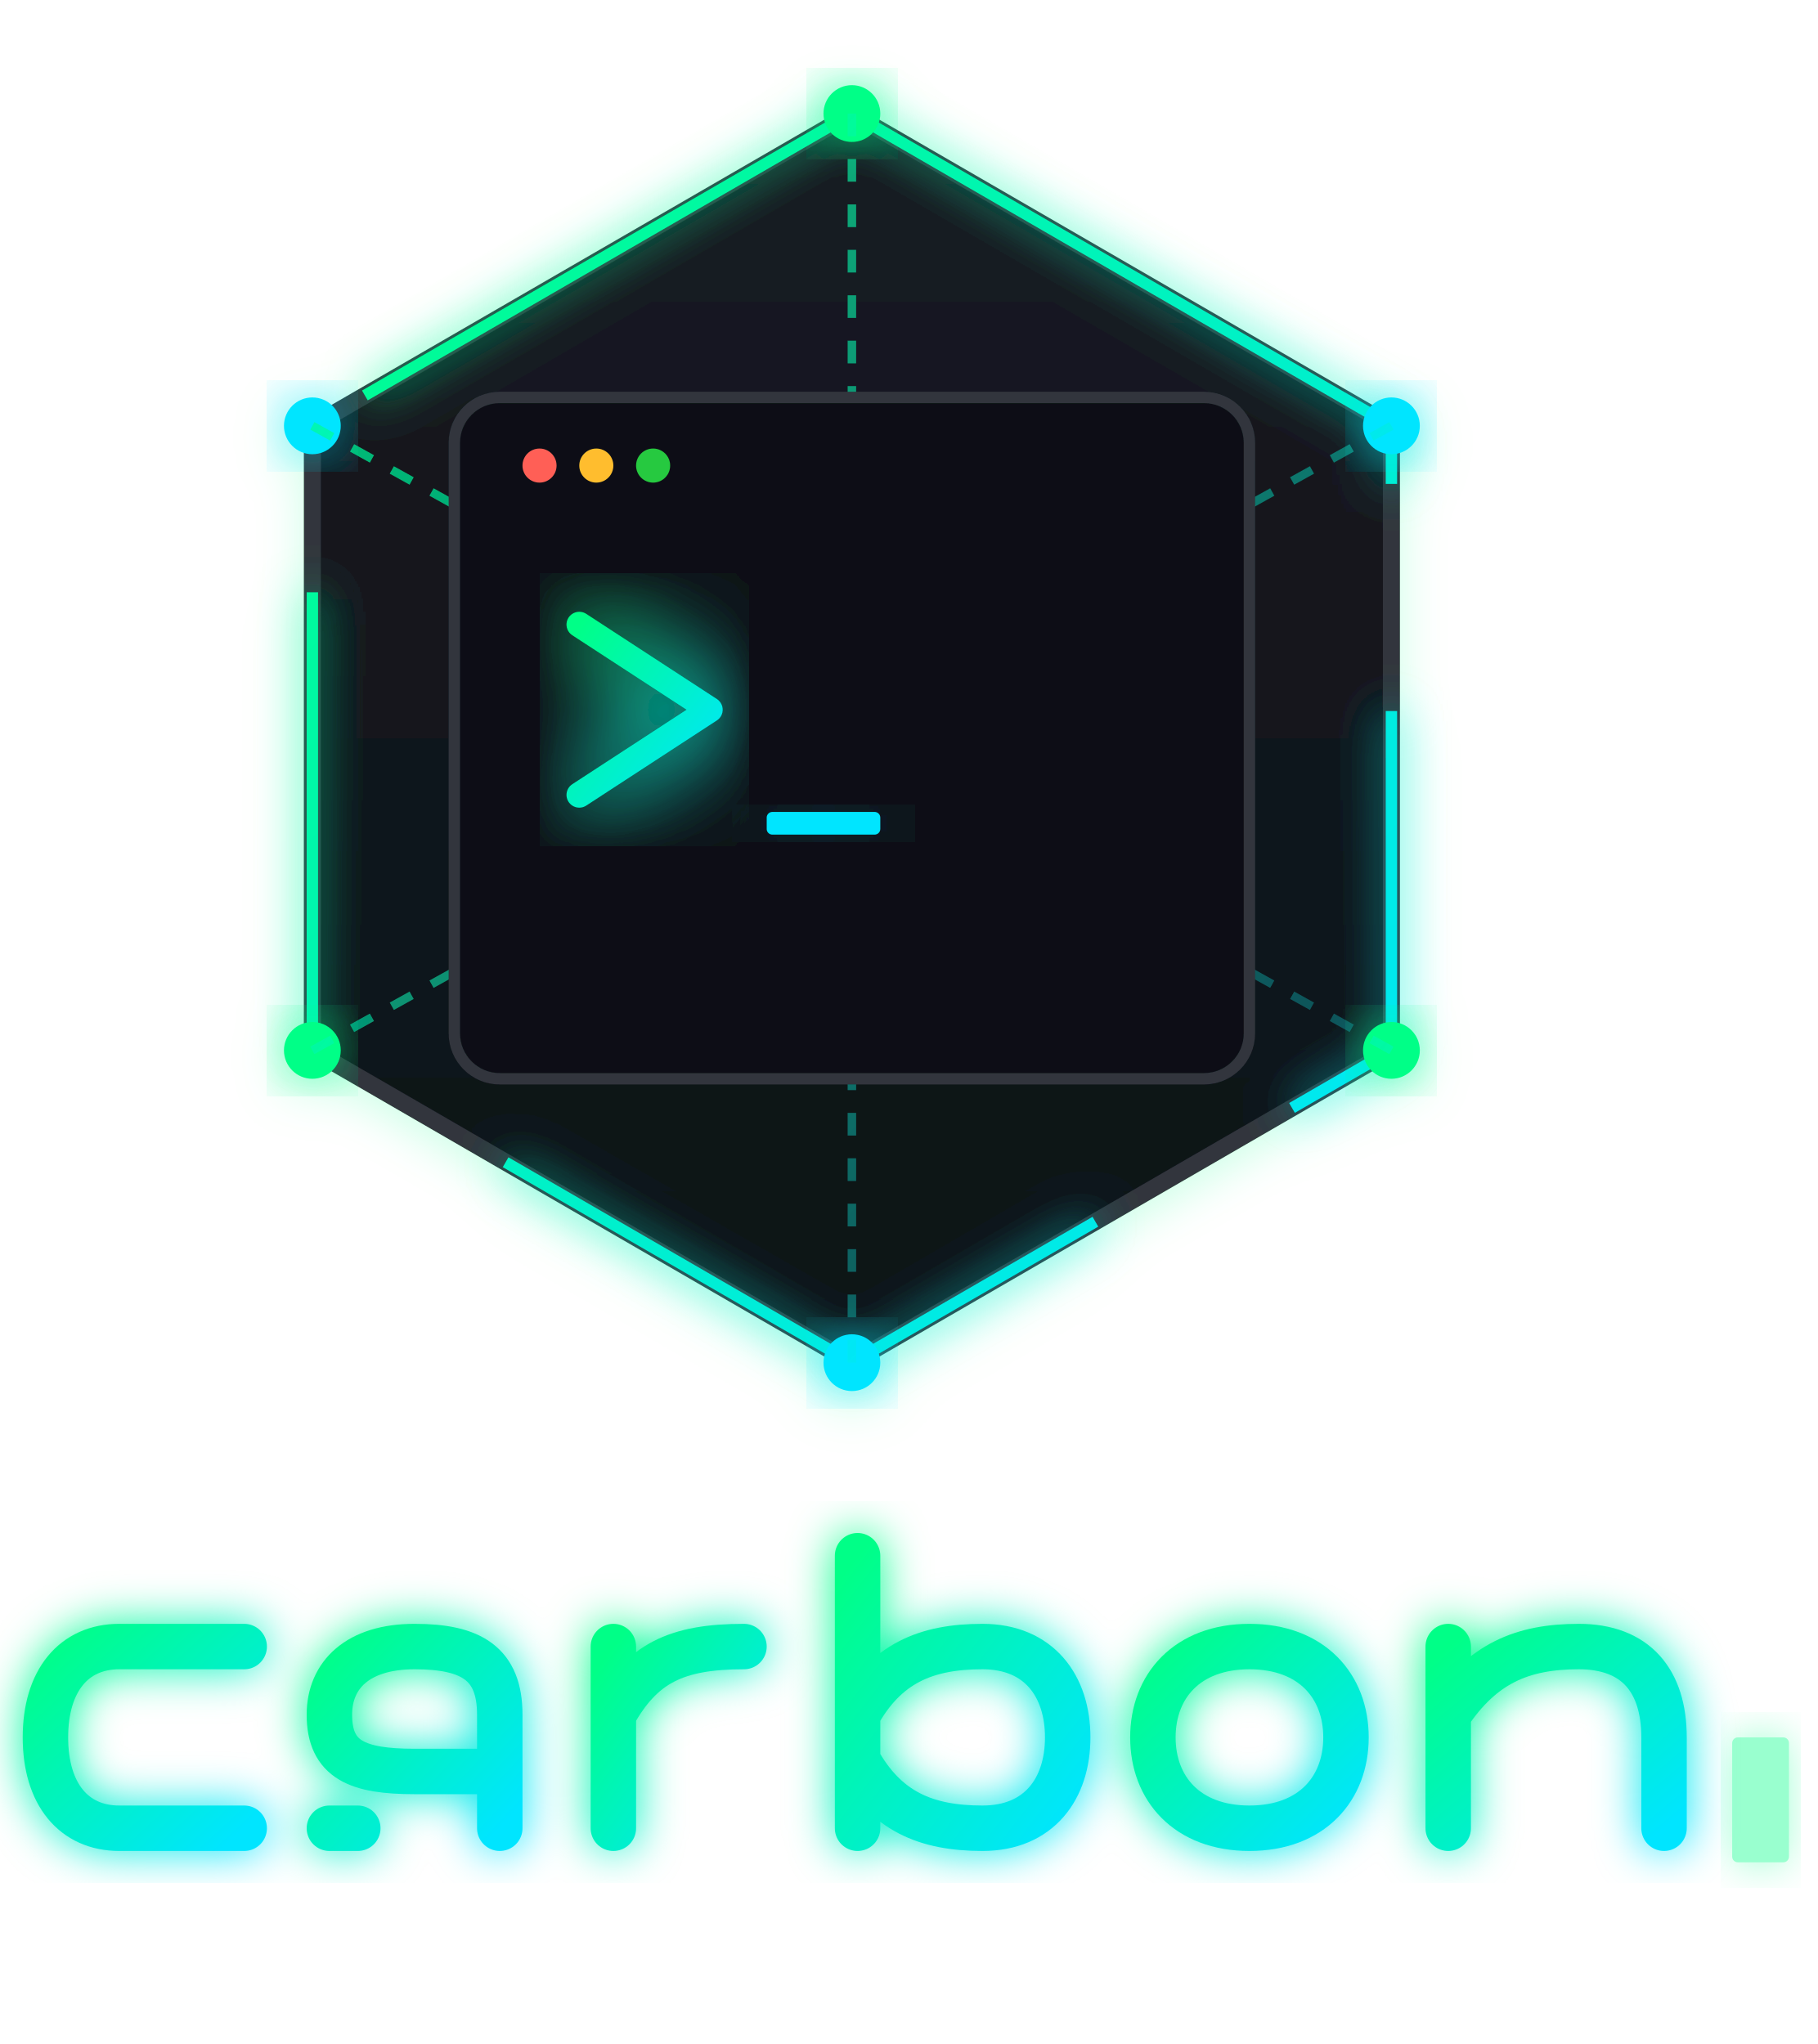
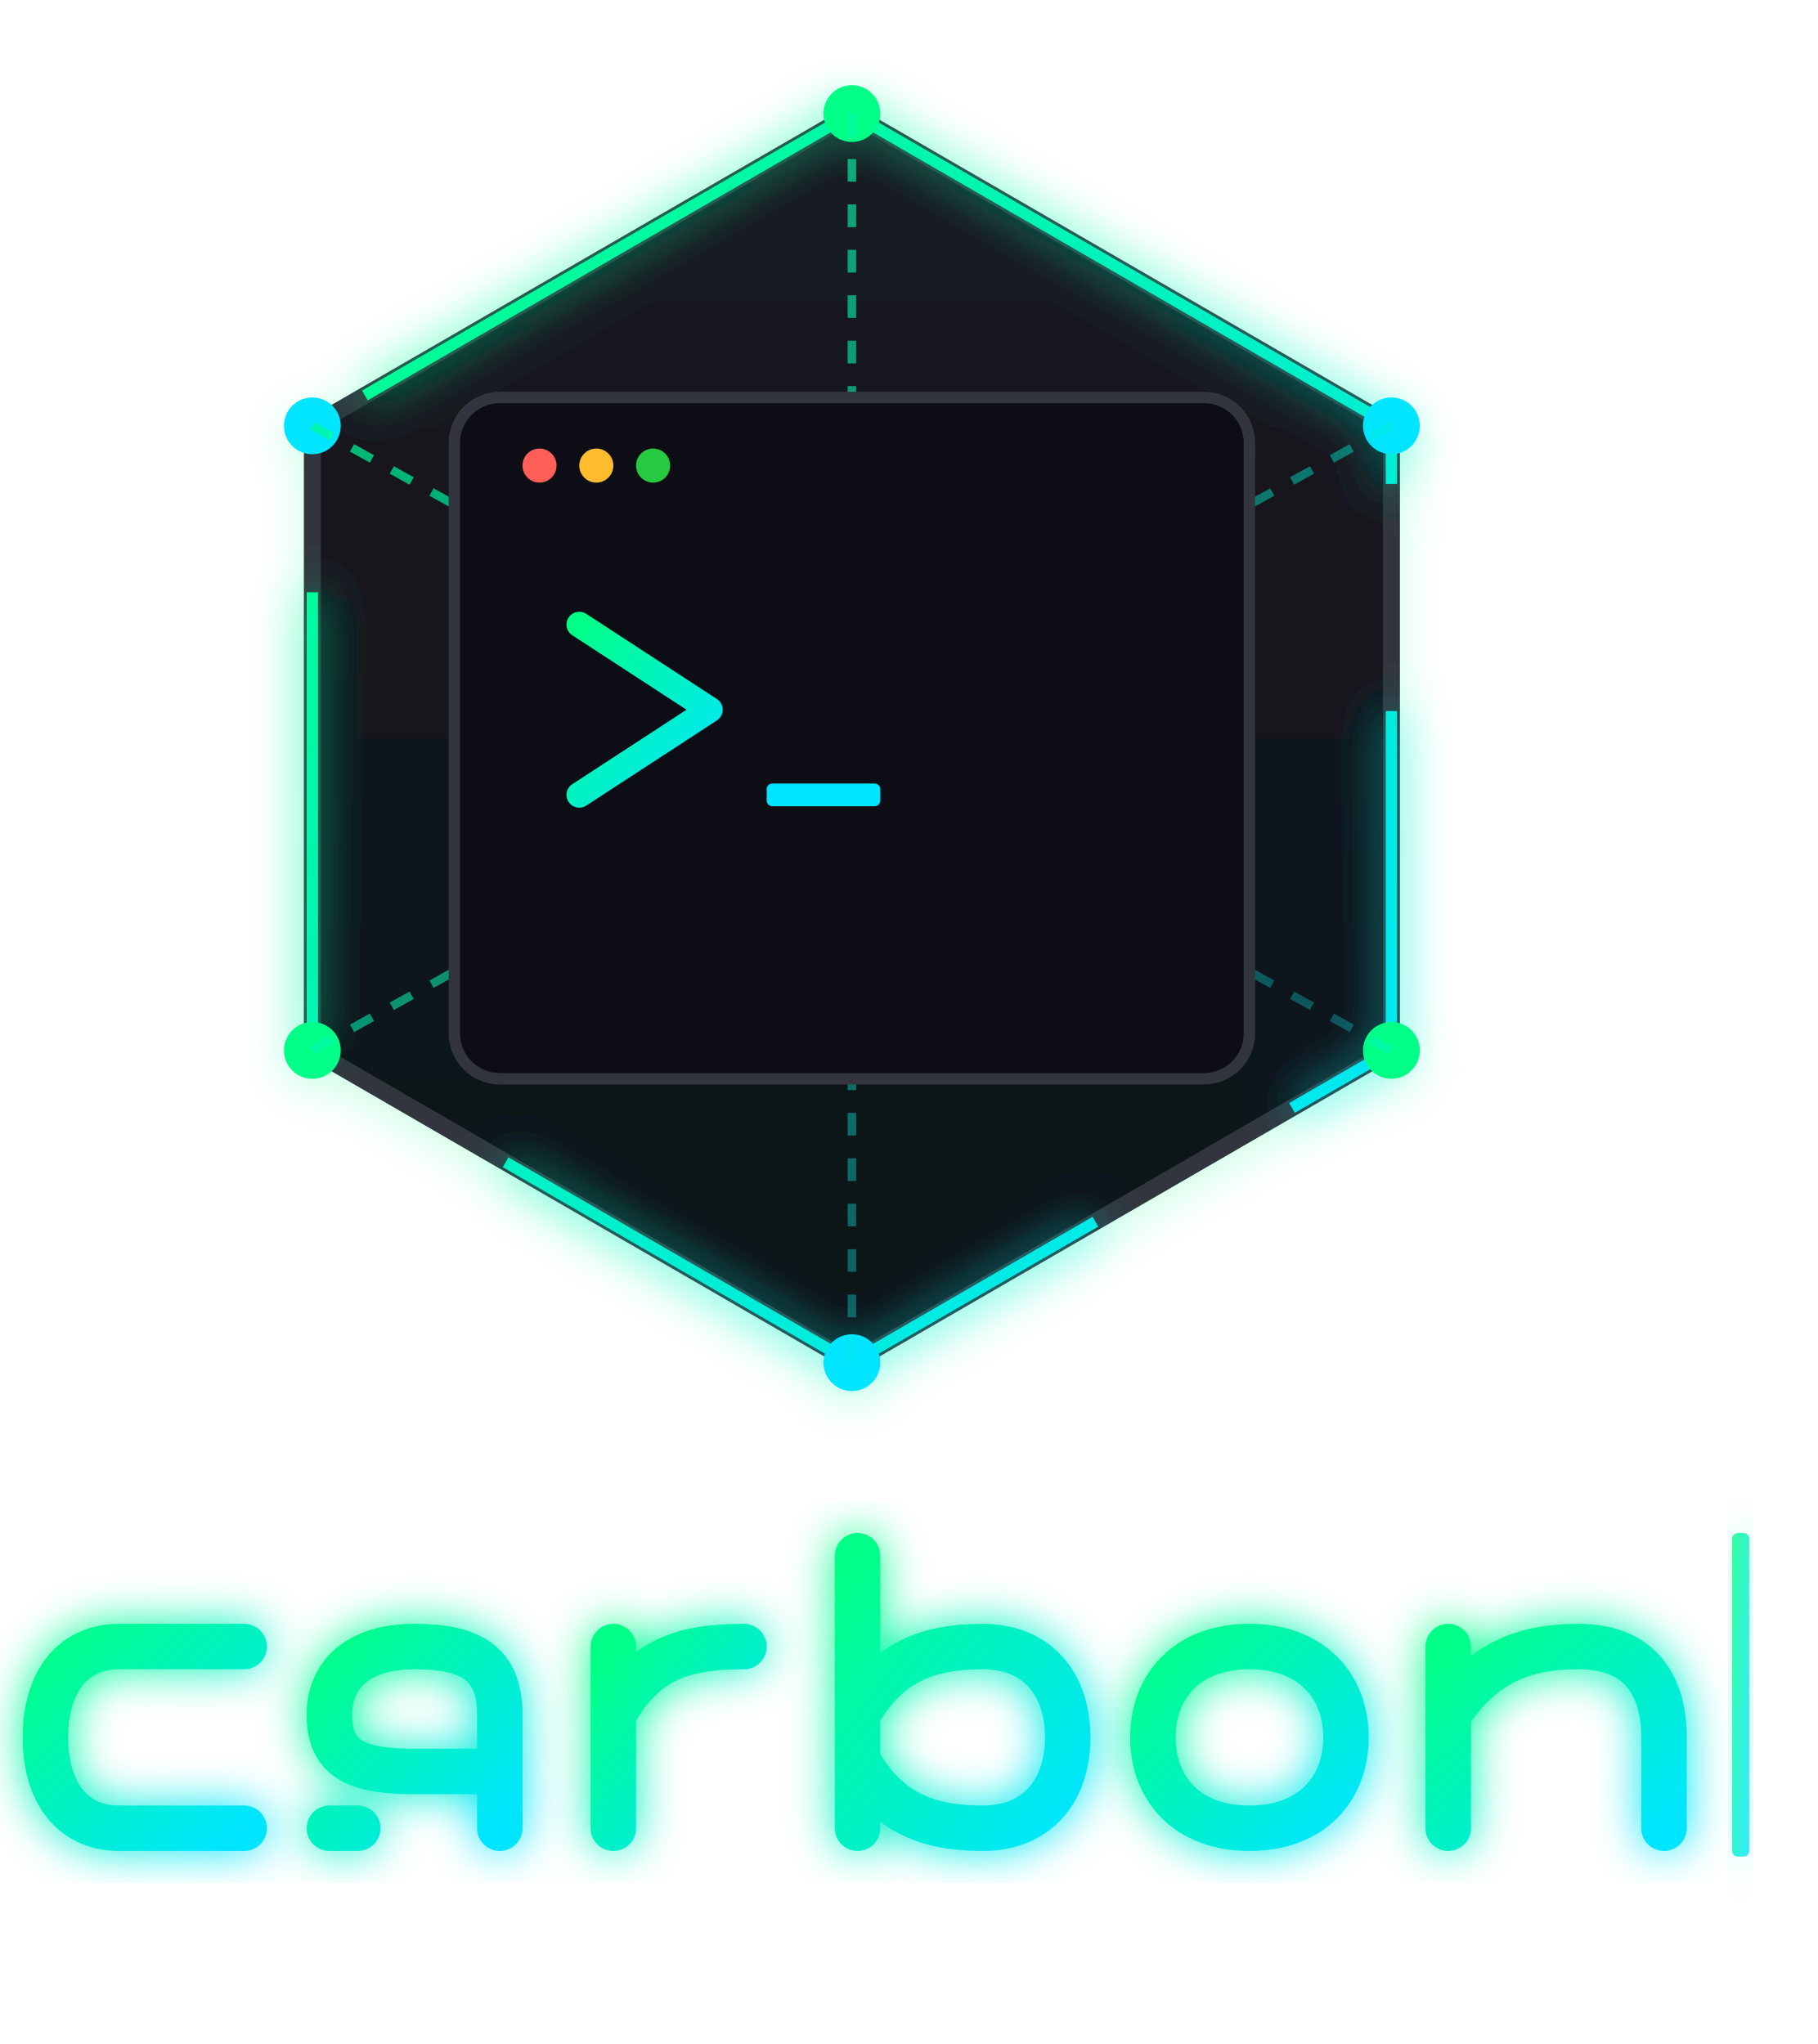
<svg xmlns="http://www.w3.org/2000/svg" viewBox="250 130 320 360" width="100%" height="100%">
  <defs>
    <linearGradient id="accent-grad" x1="0%" y1="0%" x2="100%" y2="100%">
      <stop offset="0%" stop-color="#00FF87" />
      <stop offset="100%" stop-color="#00E5FF" />
    </linearGradient>
    <linearGradient id="line-fade" x1="0%" y1="0%" x2="100%" y2="100%">
      <stop offset="0%" stop-color="#00FF87" stop-opacity="0.8" />
      <stop offset="100%" stop-color="#00E5FF" stop-opacity="0.2" />
    </linearGradient>
    <linearGradient id="term-shell" x1="0%" y1="0%" x2="0%" y2="100%">
      <stop offset="0%" stop-color="#161B22" />
      <stop offset="100%" stop-color="#0D1117" />
    </linearGradient>
-     <filter id="glow-strong" x="-30%" y="-30%" width="160%" height="160%">
-       <feGaussianBlur stdDeviation="8" result="blur1" />
-       <feGaussianBlur stdDeviation="3" result="blur2" />
-       <feMerge>
-         <feMergeNode in="blur1" />
-         <feMergeNode in="blur2" />
-         <feMergeNode in="SourceGraphic" />
-       </feMerge>
-     </filter>
    <filter id="glow-subtle" x="-20%" y="-20%" width="140%" height="140%">
      <feGaussianBlur stdDeviation="4" result="blur" />
      <feMerge>
        <feMergeNode in="blur" />
        <feMergeNode in="SourceGraphic" />
      </feMerge>
    </filter>
    <filter id="shadow" x="-10%" y="-10%" width="120%" height="120%">
      <feDropShadow dx="0" dy="12" stdDeviation="16" flood-color="#000000" flood-opacity="0.8" />
      <feDropShadow dx="0" dy="2" stdDeviation="4" flood-color="#00FF87" flood-opacity="0.2" />
    </filter>
  </defs>
  <g transform="translate(400, 260)">
    <g transform="translate(-140, -130)" filter="url(#shadow)">
      <polygon points="140,20 235,75 235,185 140,240 45,185 45,75" fill="url(#term-shell)" stroke="#30363D" stroke-width="3" />
      <polygon points="140,20 235,75 235,185 140,240 45,185 45,75" fill="none" stroke="url(#accent-grad)" stroke-width="2" stroke-dasharray="120 40 80 40" filter="url(#glow-subtle)" />
-       <circle cx="140" cy="20" r="5" fill="#00FF87" filter="url(#glow-strong)" />
-       <circle cx="235" cy="75" r="5" fill="#00E5FF" filter="url(#glow-strong)" />
-       <circle cx="235" cy="185" r="5" fill="#00FF87" filter="url(#glow-strong)" />
-       <circle cx="140" cy="240" r="5" fill="#00E5FF" filter="url(#glow-strong)" />
-       <circle cx="45" cy="185" r="5" fill="#00FF87" filter="url(#glow-strong)" />
-       <circle cx="45" cy="75" r="5" fill="#00E5FF" filter="url(#glow-strong)" />
+       <circle cx="140" cy="20" r="5" fill="#00FF87" />
+       <circle cx="235" cy="75" r="5" fill="#00E5FF" />
+       <circle cx="235" cy="185" r="5" fill="#00FF87" />
+       <circle cx="140" cy="240" r="5" fill="#00E5FF" />
+       <circle cx="45" cy="185" r="5" fill="#00FF87" />
+       <circle cx="45" cy="75" r="5" fill="#00E5FF" />
      <path d="M 140,20 L 140,70 M 235,75 L 190,100 M 235,185 L 190,160 M 140,240 L 140,190 M 45,185 L 90,160 M 45,75 L 90,100" stroke="url(#line-fade)" stroke-width="1.5" stroke-dasharray="4 4" />
      <rect x="70" y="70" width="140" height="120" rx="8" fill="#0D1117" stroke="#30363D" stroke-width="2" />
      <circle cx="85" cy="82" r="3" fill="#FF5F56" />
      <circle cx="95" cy="82" r="3" fill="#FFBD2E" />
      <circle cx="105" cy="82" r="3" fill="#27C93F" />
-       <path d="M 92,110 L 115,125 L 92,140" fill="none" stroke="url(#accent-grad)" stroke-width="4.5" stroke-linecap="round" stroke-linejoin="round" filter="url(#glow-strong)" />
-       <rect x="125" y="143" width="20" height="4" rx="1" fill="#00E5FF" filter="url(#glow-strong)">
+       <path d="M 92,110 L 115,125 L 92,140" fill="none" stroke="url(#accent-grad)" stroke-width="4.5" stroke-linecap="round" stroke-linejoin="round" />
+       <rect x="125" y="138" width="20" height="4" rx="1" fill="#00E5FF">
        <animate attributeName="opacity" values="1;0.2;1" dur="1.2s" repeatCount="indefinite" />
      </rect>
    </g>
    <g transform="translate(-147, 160)">
      <g fill="none" stroke="url(#accent-grad)" stroke-width="8" stroke-linecap="round" stroke-linejoin="round" filter="url(#glow-subtle)">
        <path d="M 40,32 L 18,32 C 10,32 5,26 5,16 C 5,6 10,0 18,0 L 40,0" />
        <path d="M 85,32 L 85,12 C 85,3 80,0 70,0 C 60,0 55,5 55,12 C 55,20 60,22 70,22 L 85,22 M 55,32 L 60,32" />
        <path d="M 105,32 L 105,0 M 105,12 C 110,3 116,0 128,0" />
        <path d="M 148,-16 L 148,32 M 148,12 C 153,3 160,0 170,0 C 180,0 185,7 185,16 C 185,25 180,32 170,32 C 160,32 153,29 148,20" />
        <path d="M 217,0 C 206,0 200,7 200,16 C 200,25 206,32 217,32 C 228,32 234,25 234,16 C 234,7 228,0 217,0 Z" />
        <path d="M 252,32 L 252,0 M 252,12 C 258,3 265,0 275,0 C 285,0 290,6 290,16 L 290,32" />
      </g>
-       <rect x="302" y="16" width="10" height="22" rx="1" fill="#00FF87" opacity="0.4" filter="url(#glow-subtle)">
-         <animate attributeName="opacity" values="0.8;0.1;0.8" dur="1s" repeatCount="indefinite" />
+       <rect x="302" y="-20" width="3" height="57" rx="1" fill="url(#accent-grad)" opacity="0.8" filter="url(#glow-subtle)">
+         <animate attributeName="opacity" values="1;0;1" dur="1s" repeatCount="indefinite" />
      </rect>
    </g>
  </g>
</svg>
